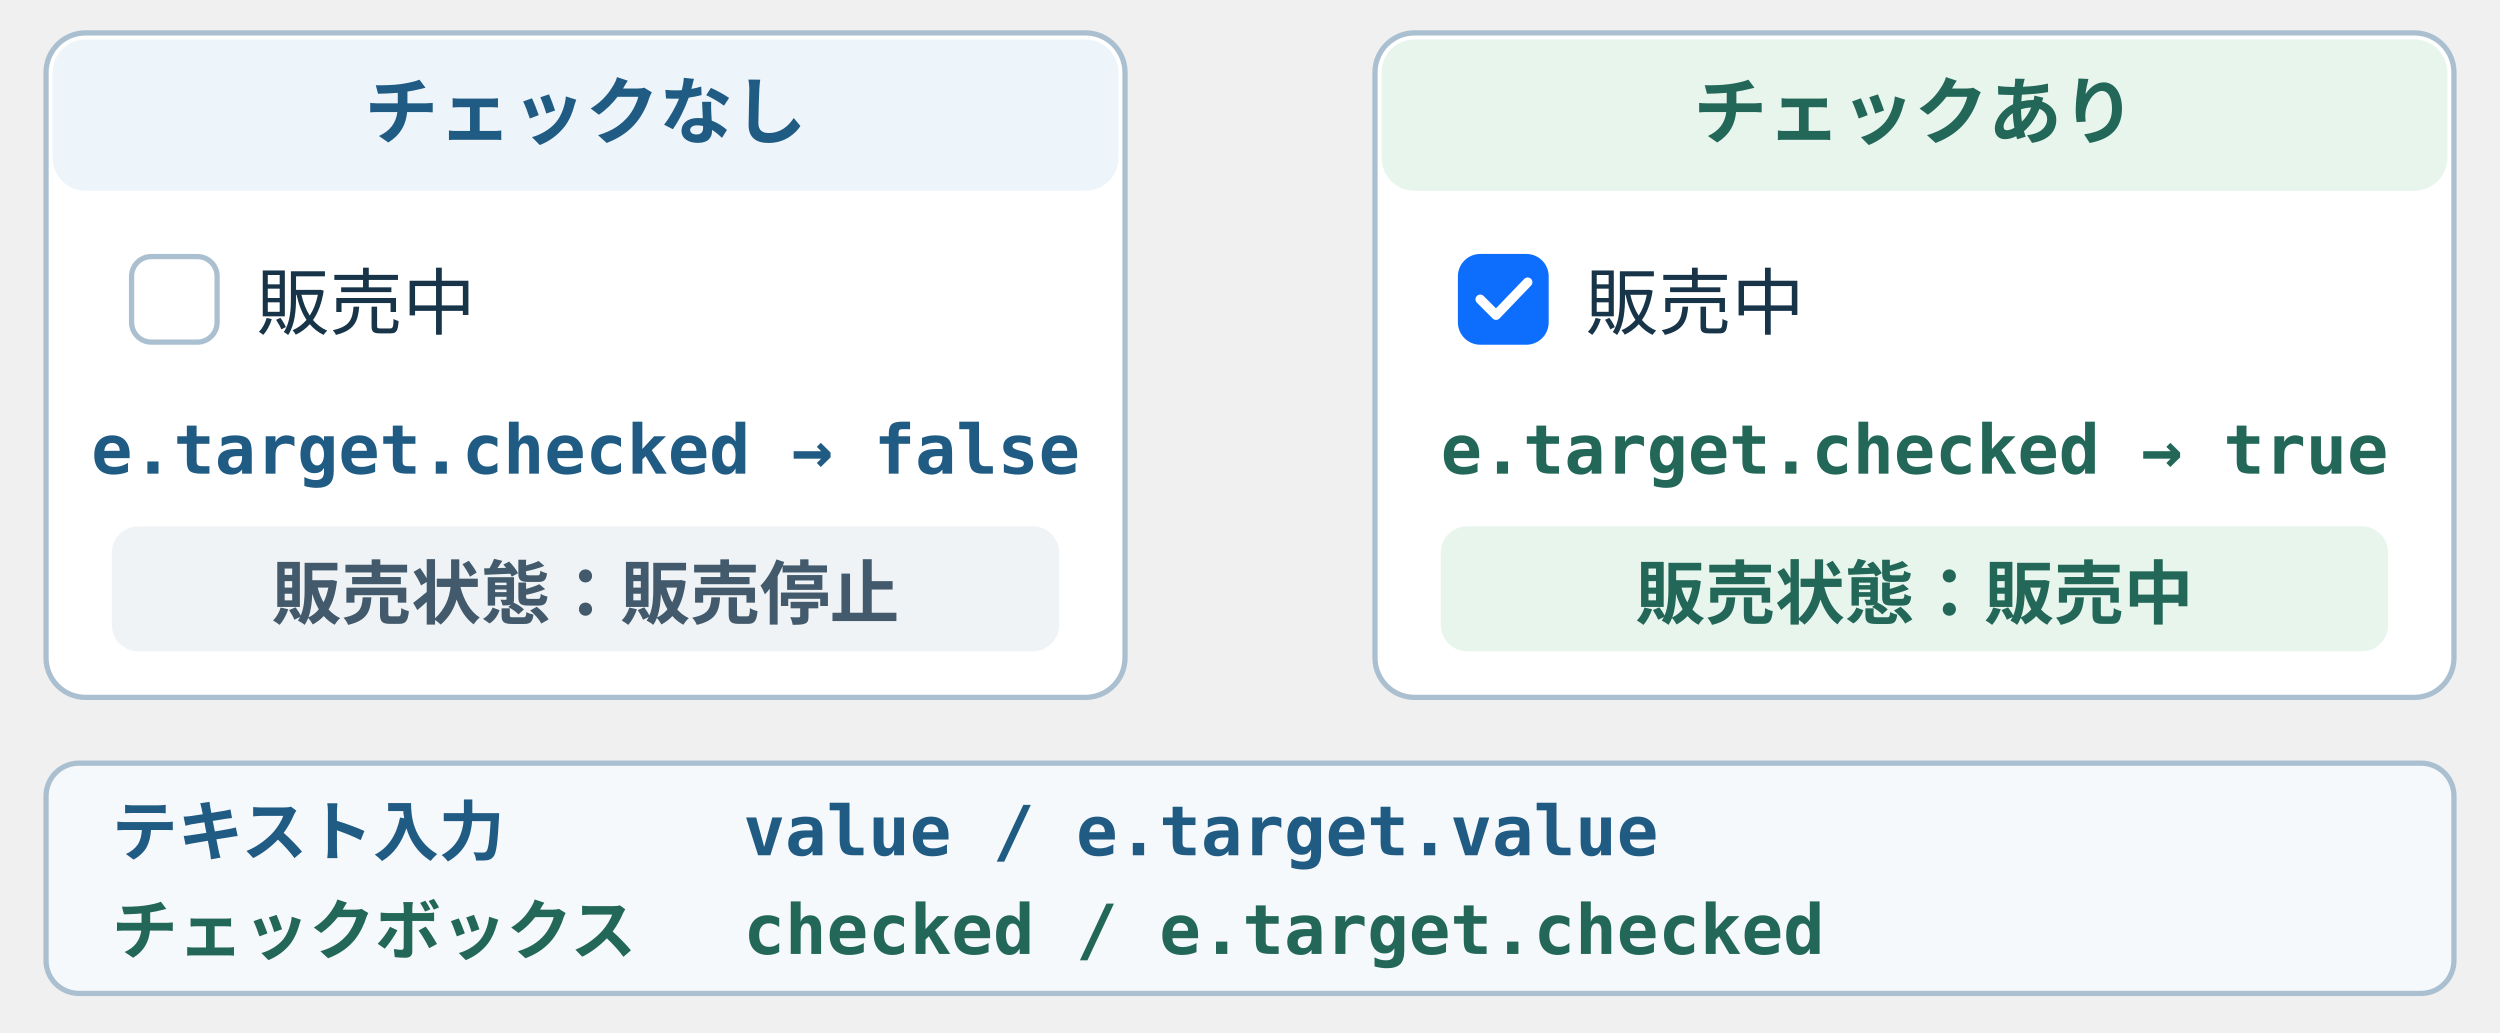
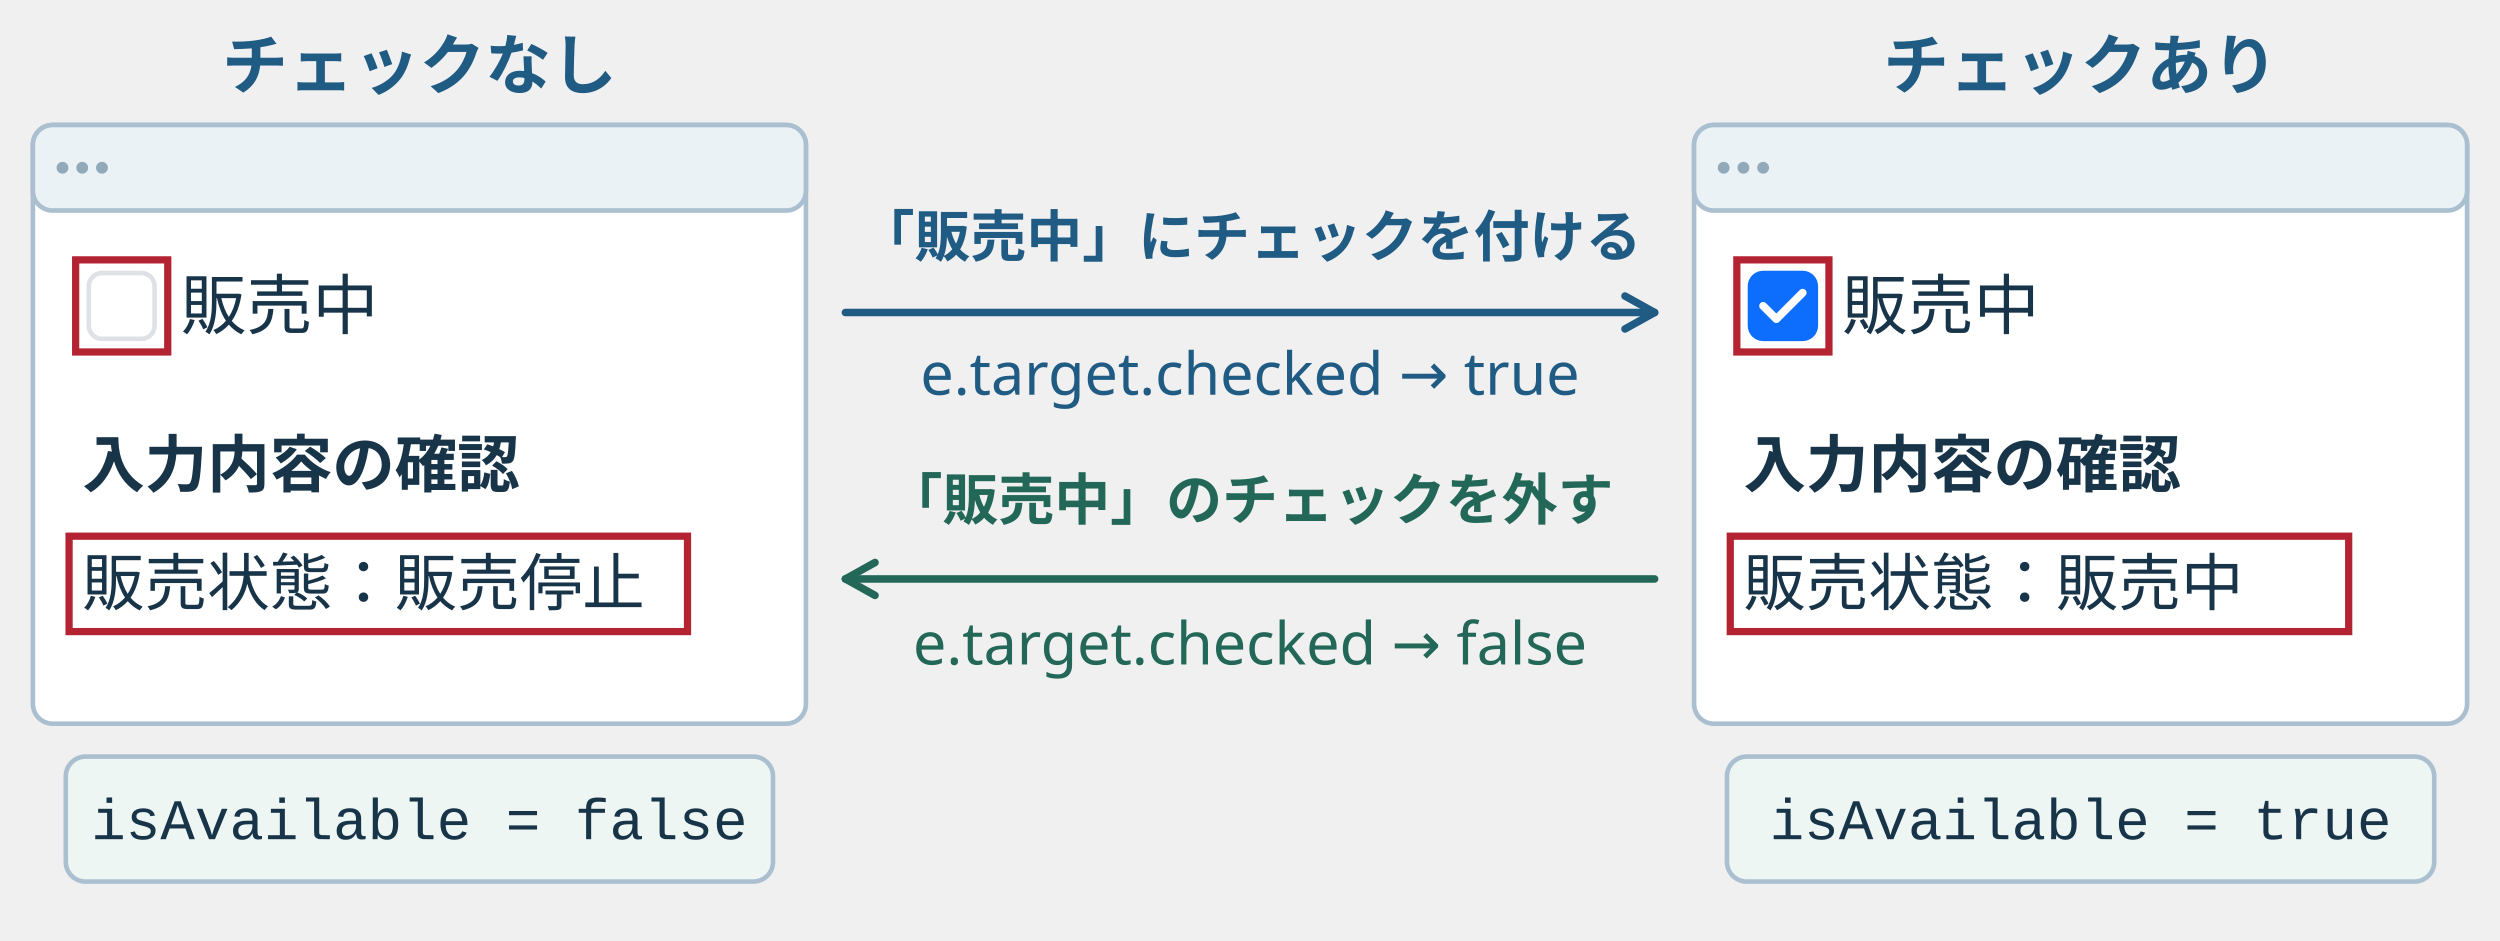
- <svg xmlns="http://www.w3.org/2000/svg" width="380" height="157" viewBox="0 0 380 157">
-   <rect x="7" y="5" width="164" height="101" rx="6" fill="#ffffff" stroke="#aabfcf" stroke-width="0.8" />
-   <rect x="8" y="6" width="162" height="23" rx="5" fill="#edf5fa" stroke="none" stroke-width="0.8" />
-   <text x="89" y="21" font-size="11.2" fill="#205b84" font-weight="700" text-anchor="middle" font-family="Meiryo, sans-serif">チェックなし</text>
-   <rect x="20" y="39" width="13" height="13" rx="3" fill="#ffffff" stroke="#aabfcf" stroke-width="0.8" />
-   <text x="39" y="50" font-size="11.1" fill="#183449" font-weight="400" text-anchor="start" font-family="Meiryo, sans-serif">販売中</text>
-   <text x="89" y="72" font-size="10.4" fill="#205b84" font-weight="700" text-anchor="middle" font-family="MS Gothic, monospace">e.target.checked → false</text>
-   <rect x="17" y="80" width="144" height="19" rx="4" fill="#f0f3f6" stroke="none" stroke-width="0.8" />
-   <text x="89" y="94" font-size="10.6" fill="#425a6b" font-weight="700" text-anchor="middle" font-family="Meiryo, sans-serif">販売状態：販売停止</text>
-   <rect x="209" y="5" width="164" height="101" rx="6" fill="#ffffff" stroke="#aabfcf" stroke-width="0.8" />
-   <rect x="210" y="6" width="162" height="23" rx="5" fill="#e8f5ed" stroke="none" stroke-width="0.8" />
-   <text x="291" y="21" font-size="11.2" fill="#226757" font-weight="700" text-anchor="middle" font-family="Meiryo, sans-serif">チェックあり</text>
-   <rect x="222" y="39" width="13" height="13" rx="3" fill="#0d6efd" stroke="#0d6efd" stroke-width="0.8" />
-   <path d="M 225 45.5 l 2.4 2.4 l 4.8 -5" fill="none" stroke="#ffffff" stroke-width="1.45" stroke-linecap="round" stroke-linejoin="round" />
-   <text x="241" y="50" font-size="11.1" fill="#183449" font-weight="400" text-anchor="start" font-family="Meiryo, sans-serif">販売中</text>
-   <text x="291" y="72" font-size="10.4" fill="#226757" font-weight="700" text-anchor="middle" font-family="MS Gothic, monospace">e.target.checked → true</text>
-   <rect x="219" y="80" width="144" height="19" rx="4" fill="#e8f5ed" stroke="none" stroke-width="0.8" />
-   <text x="291" y="94" font-size="10.6" fill="#226757" font-weight="700" text-anchor="middle" font-family="Meiryo, sans-serif">販売状態：販売中</text>
-   <rect x="7" y="116" width="366" height="35" rx="5" fill="#f6f9fb" stroke="#aabfcf" stroke-width="0.8" />
-   <text x="17" y="130" font-size="10.0" fill="#205b84" font-weight="700" text-anchor="start" font-family="Meiryo, sans-serif">テキスト入力</text>
-   <text x="113" y="130" font-size="10.5" fill="#205b84" font-weight="700" text-anchor="start" font-family="MS Gothic, monospace">value  /  e.target.value</text>
-   <text x="17" y="145" font-size="10.0" fill="#226757" font-weight="700" text-anchor="start" font-family="Meiryo, sans-serif">チェックボックス</text>
-   <text x="113" y="145" font-size="10.5" fill="#226757" font-weight="700" text-anchor="start" font-family="MS Gothic, monospace">checked  /  e.target.checked</text>
+ <svg xmlns="http://www.w3.org/2000/svg" width="760" height="286" viewBox="0 0 760 286">
+   <text x="127.5" y="27" font-family="Meiryo, MS Gothic, sans-serif" font-size="20" fill="#205b84" font-weight="700" text-anchor="middle">チェックなし</text>
+   <rect x="10" y="38" width="235" height="182" rx="6" fill="white" stroke="#aabfcf" stroke-width="1.4" />
+   <rect x="10" y="38" width="235" height="26" rx="6" fill="#ebf2f6" stroke="#aabfcf" stroke-width="1.4" />
+   <circle cx="19" cy="51" r="1.8" fill="#91a9b8" stroke="none" stroke-width="1" />
+   <circle cx="25" cy="51" r="1.8" fill="#91a9b8" stroke="none" stroke-width="1" />
+   <circle cx="31" cy="51" r="1.8" fill="#91a9b8" stroke="none" stroke-width="1" />
+   <rect x="27" y="83" width="20" height="20" rx="4" fill="white" stroke="#dee2e6" stroke-width="1.4" />
+   <text x="55" y="100" font-family="Meiryo, MS Gothic, sans-serif" font-size="20" fill="#183449" font-weight="400" text-anchor="start">販売中</text>
+   <text x="25" y="148" font-family="Meiryo, MS Gothic, sans-serif" font-size="19" fill="#183449" font-weight="700" text-anchor="start">入力内容の確認</text>
+   <text x="25" y="184" font-family="Meiryo, MS Gothic, sans-serif" font-size="19" fill="#183449" font-weight="400" text-anchor="start">販売状態：販売停止</text>
+   <rect x="23" y="79" width="28" height="28" rx="0" fill="none" stroke="#b42331" stroke-width="2.2" />
+   <rect x="21" y="163" width="188" height="29" rx="0" fill="none" stroke="#b42331" stroke-width="2.2" />
+   <rect x="20" y="230" width="215" height="38" rx="6" fill="#edf6f3" stroke="#aabfcf" stroke-width="1.4" />
+   <text x="127.5" y="255.125" font-family="Courier New, MS Gothic" font-size="17.5" fill="#183449" font-weight="400" text-anchor="middle">isAvailable = false</text>
+   <text x="632.5" y="27" font-family="Meiryo, MS Gothic, sans-serif" font-size="20" fill="#205b84" font-weight="700" text-anchor="middle">チェックあり</text>
+   <rect x="515" y="38" width="235" height="182" rx="6" fill="white" stroke="#aabfcf" stroke-width="1.4" />
+   <rect x="515" y="38" width="235" height="26" rx="6" fill="#ebf2f6" stroke="#aabfcf" stroke-width="1.4" />
+   <circle cx="524" cy="51" r="1.8" fill="#91a9b8" stroke="none" stroke-width="1" />
+   <circle cx="530" cy="51" r="1.8" fill="#91a9b8" stroke="none" stroke-width="1" />
+   <circle cx="536" cy="51" r="1.8" fill="#91a9b8" stroke="none" stroke-width="1" />
+   <rect x="532" y="83" width="20" height="20" rx="4" fill="#0d6efd" stroke="#0d6efd" stroke-width="1.4" />
+   <polyline points="536,93 540,97 548,89" fill="none" stroke="white" stroke-width="2.4" stroke-linejoin="round" stroke-linecap="round" />
+   <text x="560" y="100" font-family="Meiryo, MS Gothic, sans-serif" font-size="20" fill="#183449" font-weight="400" text-anchor="start">販売中</text>
+   <text x="530" y="148" font-family="Meiryo, MS Gothic, sans-serif" font-size="19" fill="#183449" font-weight="700" text-anchor="start">入力内容の確認</text>
+   <text x="530" y="184" font-family="Meiryo, MS Gothic, sans-serif" font-size="19" fill="#183449" font-weight="400" text-anchor="start">販売状態：販売中</text>
+   <rect x="528" y="79" width="28" height="28" rx="0" fill="none" stroke="#b42331" stroke-width="2.2" />
+   <rect x="526" y="163" width="188" height="29" rx="0" fill="none" stroke="#b42331" stroke-width="2.2" />
+   <rect x="525" y="230" width="215" height="38" rx="6" fill="#edf6f3" stroke="#aabfcf" stroke-width="1.4" />
+   <text x="632.5" y="255.125" font-family="Courier New, MS Gothic" font-size="17.5" fill="#183449" font-weight="400" text-anchor="middle">isAvailable = true</text>
+   <text x="380" y="78" font-family="Meiryo, MS Gothic, sans-serif" font-size="17" fill="#205b84" font-weight="700" text-anchor="middle">「販売中」にチェックを付ける</text>
+   <polyline points="257,95 503,95" fill="none" stroke="#205b84" stroke-width="2.3" stroke-linejoin="round" stroke-linecap="round" />
+   <polyline points="494,90 503,95 494,100" fill="none" stroke="#205b84" stroke-width="2.3" stroke-linejoin="round" stroke-linecap="round" />
+   <text x="380" y="120" font-family="Meiryo, MS Gothic, sans-serif" font-size="18" fill="#205b84" font-weight="400" text-anchor="middle">e.target.checked → true</text>
+   <text x="380" y="158" font-family="Meiryo, MS Gothic, sans-serif" font-size="17" fill="#226757" font-weight="700" text-anchor="middle">「販売中」のチェックを外す</text>
+   <polyline points="503,176 257,176" fill="none" stroke="#226757" stroke-width="2.3" stroke-linejoin="round" stroke-linecap="round" />
+   <polyline points="266,181 257,176 266,171" fill="none" stroke="#226757" stroke-width="2.3" stroke-linejoin="round" stroke-linecap="round" />
+   <text x="380" y="202" font-family="Meiryo, MS Gothic, sans-serif" font-size="18" fill="#226757" font-weight="400" text-anchor="middle">e.target.checked → false</text>
</svg>
